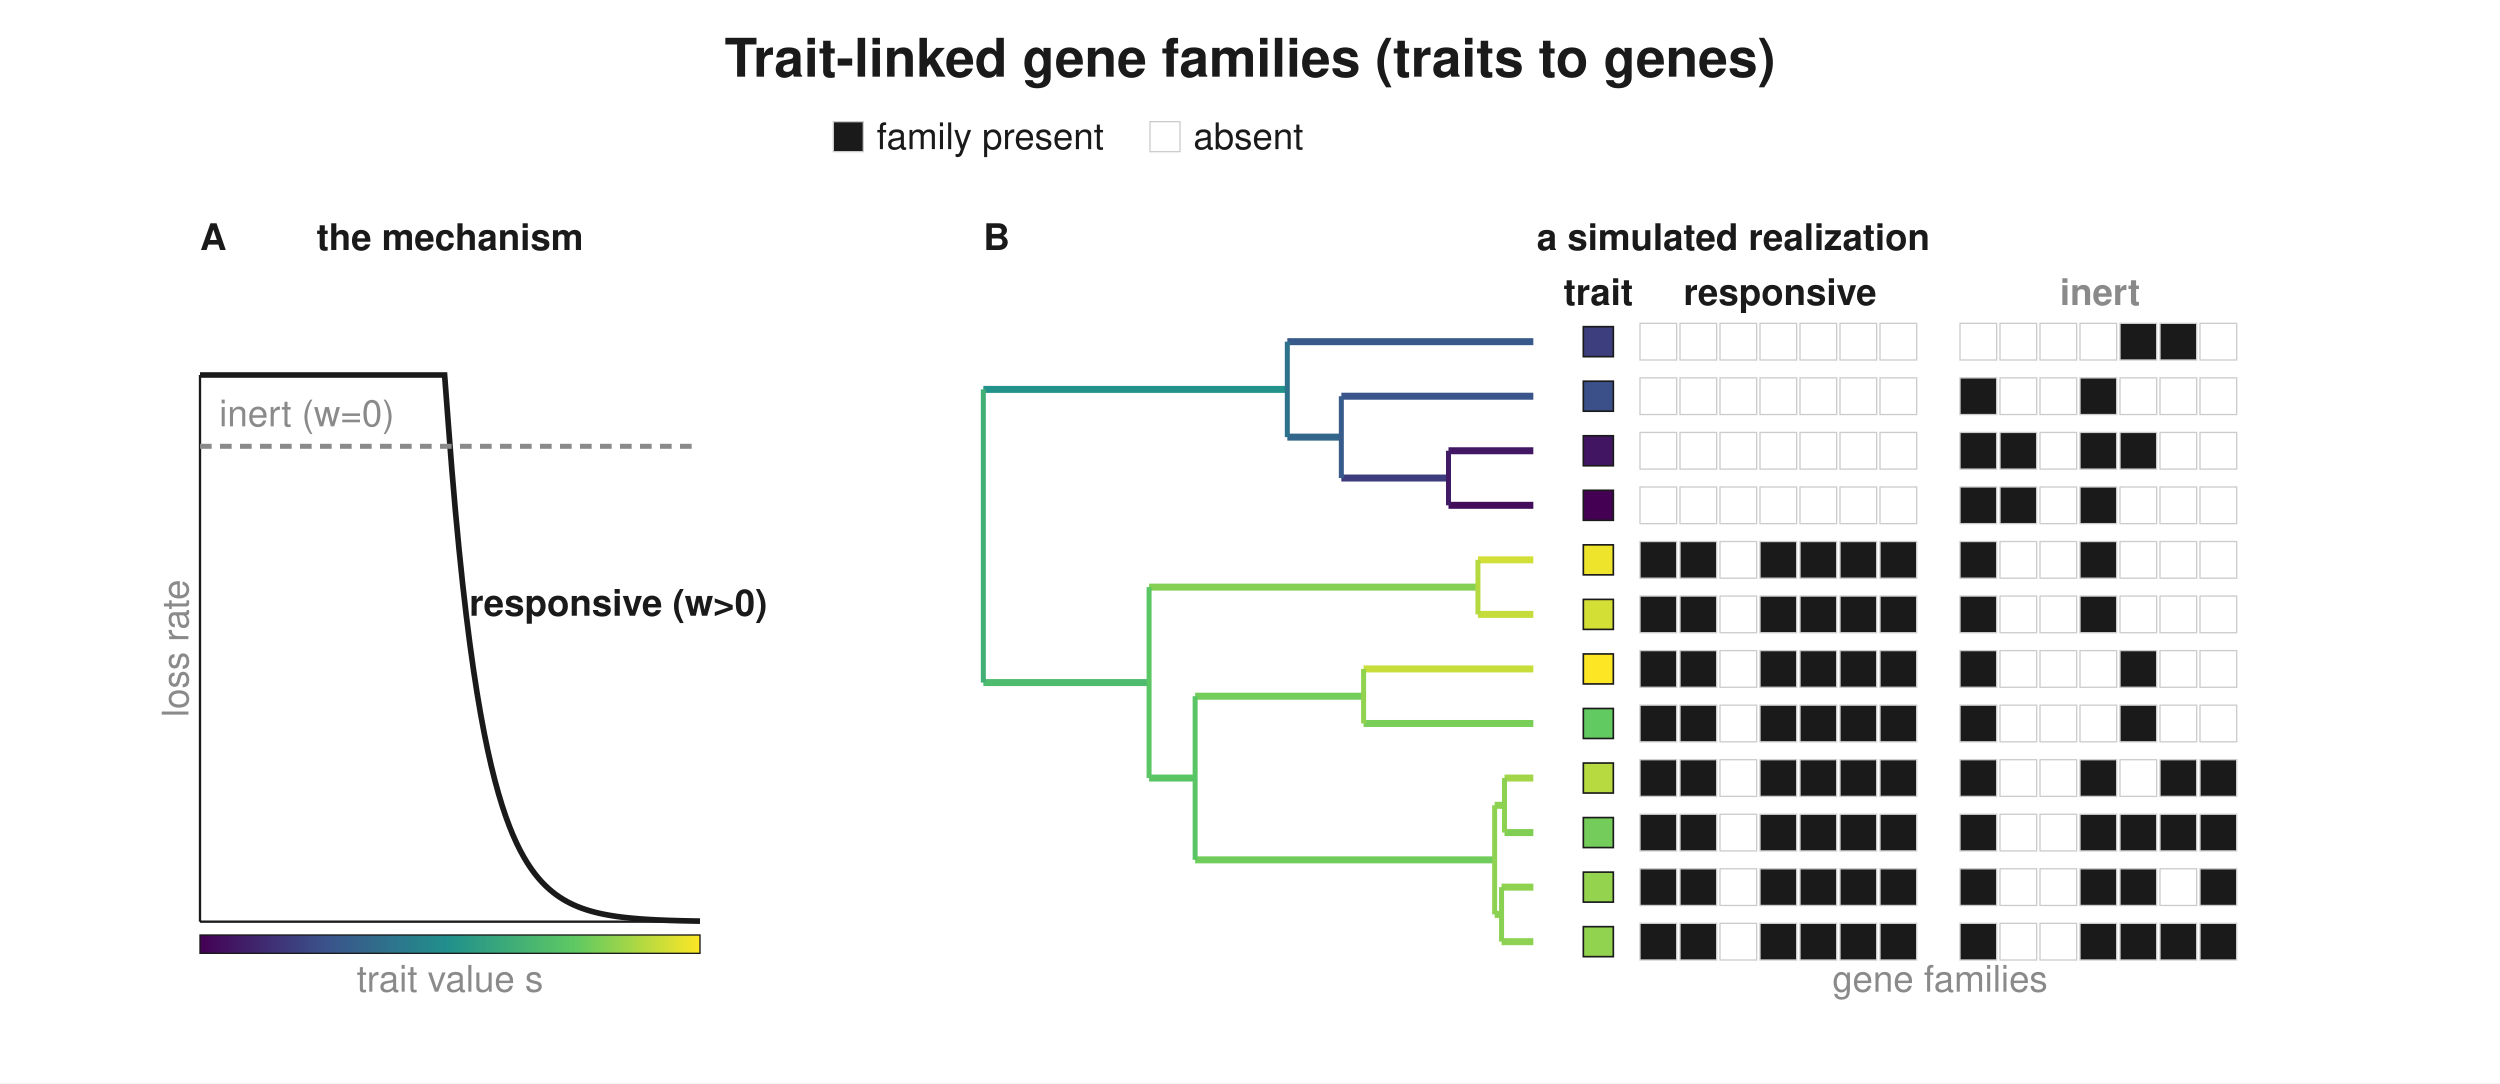
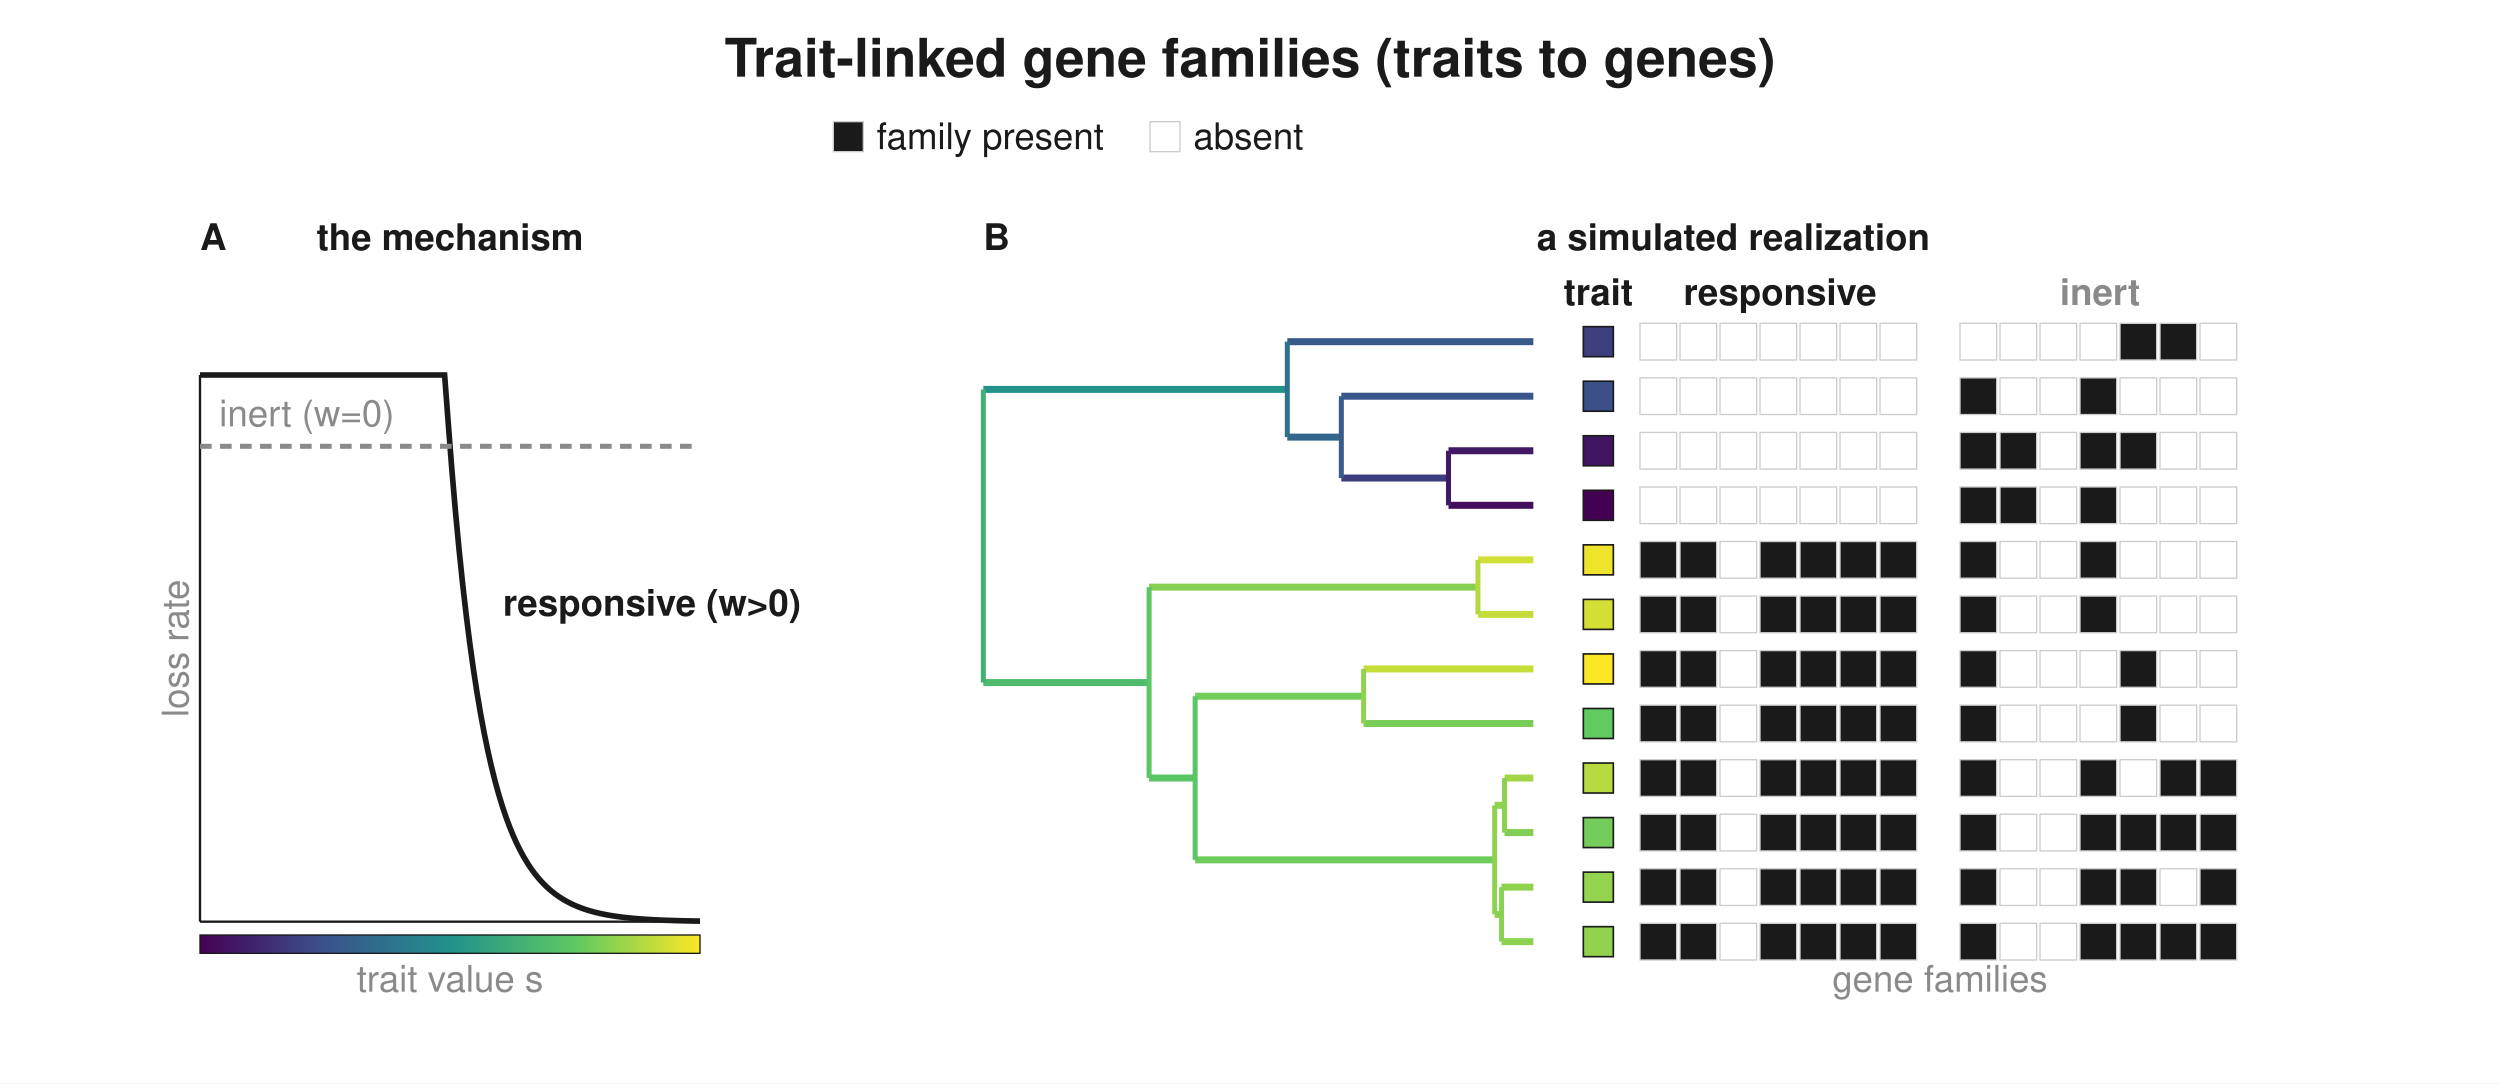
<svg xmlns="http://www.w3.org/2000/svg" xmlns:xlink="http://www.w3.org/1999/xlink" width="1500" height="650" viewBox="0 0 1500 650">
  <defs>
    <linearGradient x1="120" y1="0" x2="420" y2="0" gradientUnits="userSpaceOnUse" id="d0">
      <stop offset="0.0" stop-color="#440154" />
      <stop offset="0.25" stop-color="#3b528b" />
      <stop offset="0.5" stop-color="#21918c" />
      <stop offset="0.75" stop-color="#5ec962" />
      <stop offset="1.0" stop-color="#fde725" />
    </linearGradient>
  </defs>
  <rect x="0" y="0" width="1500" height="650" fill="white" />
  <text x="750.0" y="46" font-size="32" font-family="Helvetica" text-anchor="middle" font-weight="bold" fill="#1a1a1a">Trait-linked gene families (traits to genes)</text>
  <rect x="500.0" y="73" width="18" height="18" fill="#1a1a1a" stroke="#cccccc" stroke-width="0.8" />
  <text x="526.0" y="89.48" font-size="22" font-family="Helvetica" text-anchor="start" fill="#1a1a1a">family present</text>
  <rect x="690.0" y="73" width="18" height="18" fill="white" stroke="#cccccc" stroke-width="0.8" />
  <text x="716.0" y="89.48" font-size="22" font-family="Helvetica" text-anchor="start" fill="#1a1a1a">absent</text>
  <text x="120" y="150" font-size="22" font-family="Helvetica" text-anchor="start" fill="#1a1a1a" font-weight="bold">A</text>
  <text x="270.0" y="150" font-size="22" font-family="Helvetica" text-anchor="middle" fill="#1a1a1a" font-weight="bold">the mechanism</text>
  <use xlink:href="#d0" />
  <rect x="120" y="561" width="300" height="11" fill="url(#d0)" stroke="#1a1a1a" stroke-width="0.8" />
  <text x="270.0" y="595" font-size="22" font-family="Helvetica" text-anchor="middle" fill="#8a8a8a">trait value  s</text>
  <path d="M120,225 L120,553" stroke="#1a1a1a" stroke-width="1.4" />
  <path d="M120,553 L420,553" stroke="#1a1a1a" stroke-width="1.4" />
  <text x="108" y="389.0" font-size="22" font-family="Helvetica" text-anchor="middle" dominant-baseline="central" fill="#8a8a8a" transform="rotate(-90 108 389.0)">loss rate</text>
  <path d="M120.0,225 L122.158,225 L124.317,225 L126.475,225 L128.633,225 L130.791,225 L132.95,225 L135.108,225 L137.266,225 L139.424,225 L141.583,225 L143.741,225 L145.899,225 L148.058,225 L150.216,225 L152.374,225 L154.532,225 L156.691,225 L158.849,225 L161.007,225 L163.165,225 L165.324,225 L167.482,225 L169.64,225 L171.799,225 L173.957,225 L176.115,225 L178.273,225 L180.432,225 L182.59,225 L184.748,225 L186.906,225 L189.065,225 L191.223,225 L193.381,225 L195.54,225 L197.698,225 L199.856,225 L202.014,225 L204.173,225 L206.331,225 L208.489,225 L210.647,225 L212.806,225 L214.964,225 L217.122,225 L219.281,225 L221.439,225 L223.597,225 L225.755,225 L227.914,225 L230.072,225 L232.23,225 L234.388,225 L236.547,225 L238.705,225 L240.863,225 L243.022,225 L245.18,225 L247.338,225 L249.496,225 L251.655,225 L253.813,225 L255.971,225 L258.129,225 L260.288,225 L262.446,225 L264.604,225 L266.763,225 L268.921,253.569 L271.079,281.322 L273.237,306.502 L275.396,329.349 L277.554,350.078 L279.712,368.886 L281.871,385.951 L284.029,401.434 L286.187,415.482 L288.345,428.228 L290.504,439.792 L292.662,450.285 L294.82,459.805 L296.978,468.443 L299.137,476.28 L301.295,483.391 L303.453,489.843 L305.612,495.697 L307.77,501.008 L309.928,505.827 L312.086,510.199 L314.245,514.166 L316.403,517.765 L318.561,521.031 L320.719,523.994 L322.878,526.683 L325.036,529.122 L327.194,531.335 L329.353,533.343 L331.511,535.165 L333.669,536.818 L335.827,538.318 L337.986,539.679 L340.144,540.913 L342.302,542.034 L344.46,543.05 L346.619,543.972 L348.777,544.809 L350.935,545.568 L353.094,546.257 L355.252,546.882 L357.41,547.449 L359.568,547.964 L361.727,548.43 L363.885,548.854 L366.043,549.238 L368.201,549.587 L370.36,549.903 L372.518,550.19 L374.676,550.451 L376.835,550.687 L378.993,550.901 L381.151,551.096 L383.309,551.272 L385.468,551.432 L387.626,551.578 L389.784,551.71 L391.942,551.829 L394.101,551.938 L396.259,552.036 L398.417,552.125 L400.576,552.207 L402.734,552.28 L404.892,552.347 L407.05,552.407 L409.209,552.462 L411.367,552.512 L413.525,552.557 L415.683,552.598 L417.842,552.636 L420.0,552.669" fill="none" stroke="#1a1a1a" stroke-width="3.4" />
  <path d="M120.0,267.783 L420.0,267.783" stroke="#8a8a8a" stroke-width="3.0" stroke-dasharray="7,5" />
-   <text x="281.538" y="369.432" font-size="22" font-family="Helvetica" text-anchor="start" fill="#1a1a1a" font-weight="bold">responsive (w&gt;0)</text>
+   <text x="301.731" y="369.432" font-size="22" font-family="Helvetica" text-anchor="start" fill="#1a1a1a" font-weight="bold">responsive (w&gt;0)</text>
  <text x="131.538" y="255.783" font-size="22" font-family="Helvetica" text-anchor="start" fill="#8a8a8a">inert (w=0)</text>
  <text x="590" y="150" font-size="22" font-family="Helvetica" text-anchor="start" fill="#1a1a1a" font-weight="bold">B</text>
  <text x="1040.0" y="150" font-size="22" font-family="Helvetica" text-anchor="middle" fill="#1a1a1a" font-weight="bold">a simulated realization</text>
  <path d="M590.0,233.636 L772.389,233.636" stroke="#22928b" stroke-width="4.2" stroke-linecap="butt" />
  <path d="M590.0,409.545 L689.449,409.545" stroke="#4ebb6d" stroke-width="4.2" stroke-linecap="butt" />
  <path d="M772.389,205.0 L920.0,205.0" stroke="#385a8b" stroke-width="4.2" stroke-linecap="butt" />
  <path d="M772.389,262.273 L804.801,262.273" stroke="#33668b" stroke-width="4.2" stroke-linecap="butt" />
  <path d="M689.449,352.273 L886.763,352.273" stroke="#85d053" stroke-width="4.2" stroke-linecap="butt" />
  <path d="M689.449,466.818 L717.085,466.818" stroke="#5ac565" stroke-width="4.2" stroke-linecap="butt" />
  <path d="M804.801,237.727 L920.0,237.727" stroke="#3a558b" stroke-width="4.2" stroke-linecap="butt" />
  <path d="M804.801,286.818 L869.092,286.818" stroke="#3d3c7c" stroke-width="4.2" stroke-linecap="butt" />
  <path d="M886.763,335.909 L920.0,335.909" stroke="#d1df36" stroke-width="4.2" stroke-linecap="butt" />
  <path d="M886.763,368.636 L920.0,368.636" stroke="#c5dc3b" stroke-width="4.2" stroke-linecap="butt" />
  <path d="M717.085,417.727 L818.162,417.727" stroke="#72cd5a" stroke-width="4.2" stroke-linecap="butt" />
  <path d="M717.085,515.909 L896.791,515.909" stroke="#70cc5b" stroke-width="4.2" stroke-linecap="butt" />
  <path d="M869.092,270.455 L920.0,270.455" stroke="#421763" stroke-width="4.2" stroke-linecap="butt" />
  <path d="M869.092,303.182 L920.0,303.182" stroke="#430d5c" stroke-width="4.2" stroke-linecap="butt" />
  <path d="M818.162,401.364 L920.0,401.364" stroke="#c7dd3a" stroke-width="4.2" stroke-linecap="butt" />
  <path d="M818.162,434.091 L920.0,434.091" stroke="#79ce58" stroke-width="4.2" stroke-linecap="butt" />
  <path d="M896.791,483.182 L902.709,483.182" stroke="#8dd250" stroke-width="4.2" stroke-linecap="butt" />
  <path d="M896.791,548.636 L900.933,548.636" stroke="#8bd151" stroke-width="4.2" stroke-linecap="butt" />
  <path d="M902.709,466.818 L920.0,466.818" stroke="#a2d648" stroke-width="4.2" stroke-linecap="butt" />
  <path d="M902.709,499.545 L920.0,499.545" stroke="#80cf55" stroke-width="4.2" stroke-linecap="butt" />
  <path d="M900.933,532.273 L920.0,532.273" stroke="#8ed24f" stroke-width="4.2" stroke-linecap="butt" />
  <path d="M900.933,565.0 L920.0,565.0" stroke="#8dd250" stroke-width="4.2" stroke-linecap="butt" />
  <path d="M869.092,270.455 L869.092,303.182" stroke="#411a65" stroke-width="3.0" />
  <path d="M804.801,237.727 L804.801,286.818" stroke="#375b8b" stroke-width="3.0" />
  <path d="M772.389,205.0 L772.389,262.273" stroke="#2e718b" stroke-width="3.0" />
  <path d="M886.763,335.909 L886.763,368.636" stroke="#b5d941" stroke-width="3.0" />
  <path d="M818.162,401.364 L818.162,434.091" stroke="#91d34f" stroke-width="3.0" />
  <path d="M902.709,466.818 L902.709,499.545" stroke="#8cd250" stroke-width="3.0" />
  <path d="M900.933,532.273 L900.933,565.0" stroke="#89d152" stroke-width="3.0" />
  <path d="M896.791,483.182 L896.791,548.636" stroke="#8dd250" stroke-width="3.0" />
  <path d="M717.085,417.727 L717.085,515.909" stroke="#5ac565" stroke-width="3.0" />
  <path d="M689.449,352.273 L689.449,466.818" stroke="#5ac664" stroke-width="3.0" />
  <path d="M590.0,233.636 L590.0,409.545" stroke="#42af75" stroke-width="3.0" />
  <rect x="950" y="196.0" width="18" height="18" fill="#3d3e7e" stroke="#1a1a1a" stroke-width="1.0" />
  <rect x="984" y="194.0" width="22" height="22" fill="white" stroke="#cccccc" stroke-width="0.8" />
  <rect x="1008" y="194.0" width="22" height="22" fill="white" stroke="#cccccc" stroke-width="0.8" />
  <rect x="1032" y="194.0" width="22" height="22" fill="white" stroke="#cccccc" stroke-width="0.8" />
  <rect x="1056" y="194.0" width="22" height="22" fill="white" stroke="#cccccc" stroke-width="0.8" />
  <rect x="1080" y="194.0" width="22" height="22" fill="white" stroke="#cccccc" stroke-width="0.8" />
  <rect x="1104" y="194.0" width="22" height="22" fill="white" stroke="#cccccc" stroke-width="0.8" />
  <rect x="1128" y="194.0" width="22" height="22" fill="white" stroke="#cccccc" stroke-width="0.8" />
  <rect x="1176" y="194.0" width="22" height="22" fill="white" stroke="#cccccc" stroke-width="0.8" />
  <rect x="1200" y="194.0" width="22" height="22" fill="white" stroke="#cccccc" stroke-width="0.8" />
  <rect x="1224" y="194.0" width="22" height="22" fill="white" stroke="#cccccc" stroke-width="0.8" />
  <rect x="1248" y="194.0" width="22" height="22" fill="white" stroke="#cccccc" stroke-width="0.8" />
  <rect x="1272" y="194.0" width="22" height="22" fill="#1a1a1a" stroke="#cccccc" stroke-width="0.8" />
  <rect x="1296" y="194.0" width="22" height="22" fill="#1a1a1a" stroke="#cccccc" stroke-width="0.8" />
  <rect x="1320" y="194.0" width="22" height="22" fill="white" stroke="#cccccc" stroke-width="0.8" />
  <rect x="950" y="228.727" width="18" height="18" fill="#3b5089" stroke="#1a1a1a" stroke-width="1.0" />
  <rect x="984" y="226.727" width="22" height="22" fill="white" stroke="#cccccc" stroke-width="0.8" />
  <rect x="1008" y="226.727" width="22" height="22" fill="white" stroke="#cccccc" stroke-width="0.8" />
  <rect x="1032" y="226.727" width="22" height="22" fill="white" stroke="#cccccc" stroke-width="0.8" />
  <rect x="1056" y="226.727" width="22" height="22" fill="white" stroke="#cccccc" stroke-width="0.8" />
  <rect x="1080" y="226.727" width="22" height="22" fill="white" stroke="#cccccc" stroke-width="0.8" />
  <rect x="1104" y="226.727" width="22" height="22" fill="white" stroke="#cccccc" stroke-width="0.8" />
  <rect x="1128" y="226.727" width="22" height="22" fill="white" stroke="#cccccc" stroke-width="0.8" />
  <rect x="1176" y="226.727" width="22" height="22" fill="#1a1a1a" stroke="#cccccc" stroke-width="0.8" />
  <rect x="1200" y="226.727" width="22" height="22" fill="white" stroke="#cccccc" stroke-width="0.8" />
  <rect x="1224" y="226.727" width="22" height="22" fill="white" stroke="#cccccc" stroke-width="0.8" />
  <rect x="1248" y="226.727" width="22" height="22" fill="#1a1a1a" stroke="#cccccc" stroke-width="0.8" />
  <rect x="1272" y="226.727" width="22" height="22" fill="white" stroke="#cccccc" stroke-width="0.8" />
  <rect x="1296" y="226.727" width="22" height="22" fill="white" stroke="#cccccc" stroke-width="0.8" />
  <rect x="1320" y="226.727" width="22" height="22" fill="white" stroke="#cccccc" stroke-width="0.8" />
  <rect x="950" y="261.455" width="18" height="18" fill="#421562" stroke="#1a1a1a" stroke-width="1.0" />
  <rect x="984" y="259.455" width="22" height="22" fill="white" stroke="#cccccc" stroke-width="0.8" />
  <rect x="1008" y="259.455" width="22" height="22" fill="white" stroke="#cccccc" stroke-width="0.8" />
  <rect x="1032" y="259.455" width="22" height="22" fill="white" stroke="#cccccc" stroke-width="0.8" />
  <rect x="1056" y="259.455" width="22" height="22" fill="white" stroke="#cccccc" stroke-width="0.8" />
  <rect x="1080" y="259.455" width="22" height="22" fill="white" stroke="#cccccc" stroke-width="0.8" />
  <rect x="1104" y="259.455" width="22" height="22" fill="white" stroke="#cccccc" stroke-width="0.8" />
  <rect x="1128" y="259.455" width="22" height="22" fill="white" stroke="#cccccc" stroke-width="0.8" />
  <rect x="1176" y="259.455" width="22" height="22" fill="#1a1a1a" stroke="#cccccc" stroke-width="0.8" />
  <rect x="1200" y="259.455" width="22" height="22" fill="#1a1a1a" stroke="#cccccc" stroke-width="0.8" />
  <rect x="1224" y="259.455" width="22" height="22" fill="white" stroke="#cccccc" stroke-width="0.8" />
  <rect x="1248" y="259.455" width="22" height="22" fill="#1a1a1a" stroke="#cccccc" stroke-width="0.8" />
  <rect x="1272" y="259.455" width="22" height="22" fill="#1a1a1a" stroke="#cccccc" stroke-width="0.8" />
  <rect x="1296" y="259.455" width="22" height="22" fill="white" stroke="#cccccc" stroke-width="0.8" />
  <rect x="1320" y="259.455" width="22" height="22" fill="white" stroke="#cccccc" stroke-width="0.8" />
  <rect x="950" y="294.182" width="18" height="18" fill="#440154" stroke="#1a1a1a" stroke-width="1.0" />
  <rect x="984" y="292.182" width="22" height="22" fill="white" stroke="#cccccc" stroke-width="0.8" />
  <rect x="1008" y="292.182" width="22" height="22" fill="white" stroke="#cccccc" stroke-width="0.8" />
  <rect x="1032" y="292.182" width="22" height="22" fill="white" stroke="#cccccc" stroke-width="0.8" />
  <rect x="1056" y="292.182" width="22" height="22" fill="white" stroke="#cccccc" stroke-width="0.8" />
  <rect x="1080" y="292.182" width="22" height="22" fill="white" stroke="#cccccc" stroke-width="0.8" />
  <rect x="1104" y="292.182" width="22" height="22" fill="white" stroke="#cccccc" stroke-width="0.8" />
  <rect x="1128" y="292.182" width="22" height="22" fill="white" stroke="#cccccc" stroke-width="0.8" />
  <rect x="1176" y="292.182" width="22" height="22" fill="#1a1a1a" stroke="#cccccc" stroke-width="0.8" />
  <rect x="1200" y="292.182" width="22" height="22" fill="#1a1a1a" stroke="#cccccc" stroke-width="0.8" />
  <rect x="1224" y="292.182" width="22" height="22" fill="white" stroke="#cccccc" stroke-width="0.8" />
  <rect x="1248" y="292.182" width="22" height="22" fill="#1a1a1a" stroke="#cccccc" stroke-width="0.8" />
  <rect x="1272" y="292.182" width="22" height="22" fill="white" stroke="#cccccc" stroke-width="0.8" />
  <rect x="1296" y="292.182" width="22" height="22" fill="white" stroke="#cccccc" stroke-width="0.8" />
  <rect x="1320" y="292.182" width="22" height="22" fill="white" stroke="#cccccc" stroke-width="0.8" />
  <rect x="950" y="326.909" width="18" height="18" fill="#eee42b" stroke="#1a1a1a" stroke-width="1.0" />
  <rect x="984" y="324.909" width="22" height="22" fill="#1a1a1a" stroke="#cccccc" stroke-width="0.8" />
  <rect x="1008" y="324.909" width="22" height="22" fill="#1a1a1a" stroke="#cccccc" stroke-width="0.8" />
  <rect x="1032" y="324.909" width="22" height="22" fill="white" stroke="#cccccc" stroke-width="0.8" />
  <rect x="1056" y="324.909" width="22" height="22" fill="#1a1a1a" stroke="#cccccc" stroke-width="0.8" />
  <rect x="1080" y="324.909" width="22" height="22" fill="#1a1a1a" stroke="#cccccc" stroke-width="0.8" />
  <rect x="1104" y="324.909" width="22" height="22" fill="#1a1a1a" stroke="#cccccc" stroke-width="0.8" />
  <rect x="1128" y="324.909" width="22" height="22" fill="#1a1a1a" stroke="#cccccc" stroke-width="0.8" />
  <rect x="1176" y="324.909" width="22" height="22" fill="#1a1a1a" stroke="#cccccc" stroke-width="0.8" />
  <rect x="1200" y="324.909" width="22" height="22" fill="white" stroke="#cccccc" stroke-width="0.8" />
  <rect x="1224" y="324.909" width="22" height="22" fill="white" stroke="#cccccc" stroke-width="0.8" />
  <rect x="1248" y="324.909" width="22" height="22" fill="#1a1a1a" stroke="#cccccc" stroke-width="0.8" />
  <rect x="1272" y="324.909" width="22" height="22" fill="white" stroke="#cccccc" stroke-width="0.8" />
  <rect x="1296" y="324.909" width="22" height="22" fill="white" stroke="#cccccc" stroke-width="0.8" />
  <rect x="1320" y="324.909" width="22" height="22" fill="white" stroke="#cccccc" stroke-width="0.8" />
  <rect x="950" y="359.636" width="18" height="18" fill="#d4df35" stroke="#1a1a1a" stroke-width="1.0" />
  <rect x="984" y="357.636" width="22" height="22" fill="#1a1a1a" stroke="#cccccc" stroke-width="0.8" />
  <rect x="1008" y="357.636" width="22" height="22" fill="#1a1a1a" stroke="#cccccc" stroke-width="0.8" />
  <rect x="1032" y="357.636" width="22" height="22" fill="white" stroke="#cccccc" stroke-width="0.8" />
  <rect x="1056" y="357.636" width="22" height="22" fill="#1a1a1a" stroke="#cccccc" stroke-width="0.8" />
  <rect x="1080" y="357.636" width="22" height="22" fill="#1a1a1a" stroke="#cccccc" stroke-width="0.8" />
  <rect x="1104" y="357.636" width="22" height="22" fill="#1a1a1a" stroke="#cccccc" stroke-width="0.8" />
  <rect x="1128" y="357.636" width="22" height="22" fill="#1a1a1a" stroke="#cccccc" stroke-width="0.8" />
  <rect x="1176" y="357.636" width="22" height="22" fill="#1a1a1a" stroke="#cccccc" stroke-width="0.8" />
  <rect x="1200" y="357.636" width="22" height="22" fill="white" stroke="#cccccc" stroke-width="0.8" />
  <rect x="1224" y="357.636" width="22" height="22" fill="white" stroke="#cccccc" stroke-width="0.8" />
  <rect x="1248" y="357.636" width="22" height="22" fill="#1a1a1a" stroke="#cccccc" stroke-width="0.8" />
  <rect x="1272" y="357.636" width="22" height="22" fill="white" stroke="#cccccc" stroke-width="0.8" />
  <rect x="1296" y="357.636" width="22" height="22" fill="white" stroke="#cccccc" stroke-width="0.8" />
  <rect x="1320" y="357.636" width="22" height="22" fill="white" stroke="#cccccc" stroke-width="0.8" />
  <rect x="950" y="392.364" width="18" height="18" fill="#fde725" stroke="#1a1a1a" stroke-width="1.0" />
  <rect x="984" y="390.364" width="22" height="22" fill="#1a1a1a" stroke="#cccccc" stroke-width="0.8" />
  <rect x="1008" y="390.364" width="22" height="22" fill="#1a1a1a" stroke="#cccccc" stroke-width="0.8" />
  <rect x="1032" y="390.364" width="22" height="22" fill="white" stroke="#cccccc" stroke-width="0.8" />
  <rect x="1056" y="390.364" width="22" height="22" fill="#1a1a1a" stroke="#cccccc" stroke-width="0.8" />
  <rect x="1080" y="390.364" width="22" height="22" fill="#1a1a1a" stroke="#cccccc" stroke-width="0.8" />
  <rect x="1104" y="390.364" width="22" height="22" fill="#1a1a1a" stroke="#cccccc" stroke-width="0.8" />
  <rect x="1128" y="390.364" width="22" height="22" fill="#1a1a1a" stroke="#cccccc" stroke-width="0.8" />
  <rect x="1176" y="390.364" width="22" height="22" fill="#1a1a1a" stroke="#cccccc" stroke-width="0.8" />
  <rect x="1200" y="390.364" width="22" height="22" fill="white" stroke="#cccccc" stroke-width="0.8" />
  <rect x="1224" y="390.364" width="22" height="22" fill="white" stroke="#cccccc" stroke-width="0.8" />
  <rect x="1248" y="390.364" width="22" height="22" fill="white" stroke="#cccccc" stroke-width="0.8" />
  <rect x="1272" y="390.364" width="22" height="22" fill="#1a1a1a" stroke="#cccccc" stroke-width="0.8" />
  <rect x="1296" y="390.364" width="22" height="22" fill="white" stroke="#cccccc" stroke-width="0.8" />
  <rect x="1320" y="390.364" width="22" height="22" fill="white" stroke="#cccccc" stroke-width="0.8" />
  <rect x="950" y="425.091" width="18" height="18" fill="#61ca61" stroke="#1a1a1a" stroke-width="1.0" />
  <rect x="984" y="423.091" width="22" height="22" fill="#1a1a1a" stroke="#cccccc" stroke-width="0.8" />
  <rect x="1008" y="423.091" width="22" height="22" fill="#1a1a1a" stroke="#cccccc" stroke-width="0.8" />
  <rect x="1032" y="423.091" width="22" height="22" fill="white" stroke="#cccccc" stroke-width="0.8" />
  <rect x="1056" y="423.091" width="22" height="22" fill="#1a1a1a" stroke="#cccccc" stroke-width="0.8" />
  <rect x="1080" y="423.091" width="22" height="22" fill="#1a1a1a" stroke="#cccccc" stroke-width="0.8" />
  <rect x="1104" y="423.091" width="22" height="22" fill="#1a1a1a" stroke="#cccccc" stroke-width="0.8" />
  <rect x="1128" y="423.091" width="22" height="22" fill="#1a1a1a" stroke="#cccccc" stroke-width="0.8" />
  <rect x="1176" y="423.091" width="22" height="22" fill="#1a1a1a" stroke="#cccccc" stroke-width="0.8" />
  <rect x="1200" y="423.091" width="22" height="22" fill="white" stroke="#cccccc" stroke-width="0.8" />
  <rect x="1224" y="423.091" width="22" height="22" fill="white" stroke="#cccccc" stroke-width="0.8" />
  <rect x="1248" y="423.091" width="22" height="22" fill="white" stroke="#cccccc" stroke-width="0.8" />
  <rect x="1272" y="423.091" width="22" height="22" fill="#1a1a1a" stroke="#cccccc" stroke-width="0.8" />
  <rect x="1296" y="423.091" width="22" height="22" fill="white" stroke="#cccccc" stroke-width="0.8" />
  <rect x="1320" y="423.091" width="22" height="22" fill="white" stroke="#cccccc" stroke-width="0.8" />
  <rect x="950" y="457.818" width="18" height="18" fill="#b7da40" stroke="#1a1a1a" stroke-width="1.0" />
  <rect x="984" y="455.818" width="22" height="22" fill="#1a1a1a" stroke="#cccccc" stroke-width="0.8" />
  <rect x="1008" y="455.818" width="22" height="22" fill="#1a1a1a" stroke="#cccccc" stroke-width="0.8" />
  <rect x="1032" y="455.818" width="22" height="22" fill="white" stroke="#cccccc" stroke-width="0.8" />
  <rect x="1056" y="455.818" width="22" height="22" fill="#1a1a1a" stroke="#cccccc" stroke-width="0.8" />
  <rect x="1080" y="455.818" width="22" height="22" fill="#1a1a1a" stroke="#cccccc" stroke-width="0.8" />
  <rect x="1104" y="455.818" width="22" height="22" fill="#1a1a1a" stroke="#cccccc" stroke-width="0.8" />
  <rect x="1128" y="455.818" width="22" height="22" fill="#1a1a1a" stroke="#cccccc" stroke-width="0.8" />
  <rect x="1176" y="455.818" width="22" height="22" fill="#1a1a1a" stroke="#cccccc" stroke-width="0.8" />
  <rect x="1200" y="455.818" width="22" height="22" fill="white" stroke="#cccccc" stroke-width="0.8" />
  <rect x="1224" y="455.818" width="22" height="22" fill="white" stroke="#cccccc" stroke-width="0.8" />
  <rect x="1248" y="455.818" width="22" height="22" fill="#1a1a1a" stroke="#cccccc" stroke-width="0.8" />
  <rect x="1272" y="455.818" width="22" height="22" fill="white" stroke="#cccccc" stroke-width="0.8" />
  <rect x="1296" y="455.818" width="22" height="22" fill="#1a1a1a" stroke="#cccccc" stroke-width="0.8" />
  <rect x="1320" y="455.818" width="22" height="22" fill="#1a1a1a" stroke="#cccccc" stroke-width="0.8" />
  <rect x="950" y="490.545" width="18" height="18" fill="#74cd5a" stroke="#1a1a1a" stroke-width="1.0" />
  <rect x="984" y="488.545" width="22" height="22" fill="#1a1a1a" stroke="#cccccc" stroke-width="0.8" />
  <rect x="1008" y="488.545" width="22" height="22" fill="#1a1a1a" stroke="#cccccc" stroke-width="0.8" />
  <rect x="1032" y="488.545" width="22" height="22" fill="white" stroke="#cccccc" stroke-width="0.8" />
  <rect x="1056" y="488.545" width="22" height="22" fill="#1a1a1a" stroke="#cccccc" stroke-width="0.8" />
  <rect x="1080" y="488.545" width="22" height="22" fill="#1a1a1a" stroke="#cccccc" stroke-width="0.8" />
  <rect x="1104" y="488.545" width="22" height="22" fill="#1a1a1a" stroke="#cccccc" stroke-width="0.8" />
  <rect x="1128" y="488.545" width="22" height="22" fill="#1a1a1a" stroke="#cccccc" stroke-width="0.8" />
  <rect x="1176" y="488.545" width="22" height="22" fill="#1a1a1a" stroke="#cccccc" stroke-width="0.8" />
  <rect x="1200" y="488.545" width="22" height="22" fill="white" stroke="#cccccc" stroke-width="0.8" />
  <rect x="1224" y="488.545" width="22" height="22" fill="white" stroke="#cccccc" stroke-width="0.8" />
  <rect x="1248" y="488.545" width="22" height="22" fill="#1a1a1a" stroke="#cccccc" stroke-width="0.8" />
  <rect x="1272" y="488.545" width="22" height="22" fill="#1a1a1a" stroke="#cccccc" stroke-width="0.8" />
  <rect x="1296" y="488.545" width="22" height="22" fill="#1a1a1a" stroke="#cccccc" stroke-width="0.8" />
  <rect x="1320" y="488.545" width="22" height="22" fill="#1a1a1a" stroke="#cccccc" stroke-width="0.8" />
  <rect x="950" y="523.273" width="18" height="18" fill="#94d34d" stroke="#1a1a1a" stroke-width="1.0" />
  <rect x="984" y="521.273" width="22" height="22" fill="#1a1a1a" stroke="#cccccc" stroke-width="0.8" />
  <rect x="1008" y="521.273" width="22" height="22" fill="#1a1a1a" stroke="#cccccc" stroke-width="0.8" />
  <rect x="1032" y="521.273" width="22" height="22" fill="white" stroke="#cccccc" stroke-width="0.8" />
  <rect x="1056" y="521.273" width="22" height="22" fill="#1a1a1a" stroke="#cccccc" stroke-width="0.8" />
  <rect x="1080" y="521.273" width="22" height="22" fill="#1a1a1a" stroke="#cccccc" stroke-width="0.8" />
  <rect x="1104" y="521.273" width="22" height="22" fill="#1a1a1a" stroke="#cccccc" stroke-width="0.8" />
  <rect x="1128" y="521.273" width="22" height="22" fill="#1a1a1a" stroke="#cccccc" stroke-width="0.8" />
  <rect x="1176" y="521.273" width="22" height="22" fill="#1a1a1a" stroke="#cccccc" stroke-width="0.8" />
  <rect x="1200" y="521.273" width="22" height="22" fill="white" stroke="#cccccc" stroke-width="0.8" />
  <rect x="1224" y="521.273" width="22" height="22" fill="white" stroke="#cccccc" stroke-width="0.8" />
  <rect x="1248" y="521.273" width="22" height="22" fill="#1a1a1a" stroke="#cccccc" stroke-width="0.8" />
  <rect x="1272" y="521.273" width="22" height="22" fill="#1a1a1a" stroke="#cccccc" stroke-width="0.8" />
  <rect x="1296" y="521.273" width="22" height="22" fill="white" stroke="#cccccc" stroke-width="0.8" />
  <rect x="1320" y="521.273" width="22" height="22" fill="#1a1a1a" stroke="#cccccc" stroke-width="0.8" />
  <rect x="950" y="556.0" width="18" height="18" fill="#91d34e" stroke="#1a1a1a" stroke-width="1.0" />
  <rect x="984" y="554.0" width="22" height="22" fill="#1a1a1a" stroke="#cccccc" stroke-width="0.8" />
  <rect x="1008" y="554.0" width="22" height="22" fill="#1a1a1a" stroke="#cccccc" stroke-width="0.8" />
  <rect x="1032" y="554.0" width="22" height="22" fill="white" stroke="#cccccc" stroke-width="0.8" />
  <rect x="1056" y="554.0" width="22" height="22" fill="#1a1a1a" stroke="#cccccc" stroke-width="0.8" />
  <rect x="1080" y="554.0" width="22" height="22" fill="#1a1a1a" stroke="#cccccc" stroke-width="0.8" />
  <rect x="1104" y="554.0" width="22" height="22" fill="#1a1a1a" stroke="#cccccc" stroke-width="0.8" />
  <rect x="1128" y="554.0" width="22" height="22" fill="#1a1a1a" stroke="#cccccc" stroke-width="0.8" />
  <rect x="1176" y="554.0" width="22" height="22" fill="#1a1a1a" stroke="#cccccc" stroke-width="0.8" />
  <rect x="1200" y="554.0" width="22" height="22" fill="white" stroke="#cccccc" stroke-width="0.8" />
  <rect x="1224" y="554.0" width="22" height="22" fill="white" stroke="#cccccc" stroke-width="0.8" />
  <rect x="1248" y="554.0" width="22" height="22" fill="#1a1a1a" stroke="#cccccc" stroke-width="0.8" />
  <rect x="1272" y="554.0" width="22" height="22" fill="#1a1a1a" stroke="#cccccc" stroke-width="0.8" />
  <rect x="1296" y="554.0" width="22" height="22" fill="#1a1a1a" stroke="#cccccc" stroke-width="0.8" />
  <rect x="1320" y="554.0" width="22" height="22" fill="#1a1a1a" stroke="#cccccc" stroke-width="0.8" />
  <text x="959" y="183.0" font-size="22" font-family="Helvetica" text-anchor="middle" fill="#1a1a1a" font-weight="bold">trait</text>
  <text x="1068.0" y="183.0" font-size="22" font-family="Helvetica" text-anchor="middle" fill="#1a1a1a" font-weight="bold">responsive</text>
  <text x="1260.0" y="183.0" font-size="22" font-family="Helvetica" text-anchor="middle" fill="#8a8a8a" font-weight="bold">inert</text>
  <text x="1164.0" y="595.0" font-size="22" font-family="Helvetica" text-anchor="middle" fill="#8a8a8a">gene families</text>
</svg>
